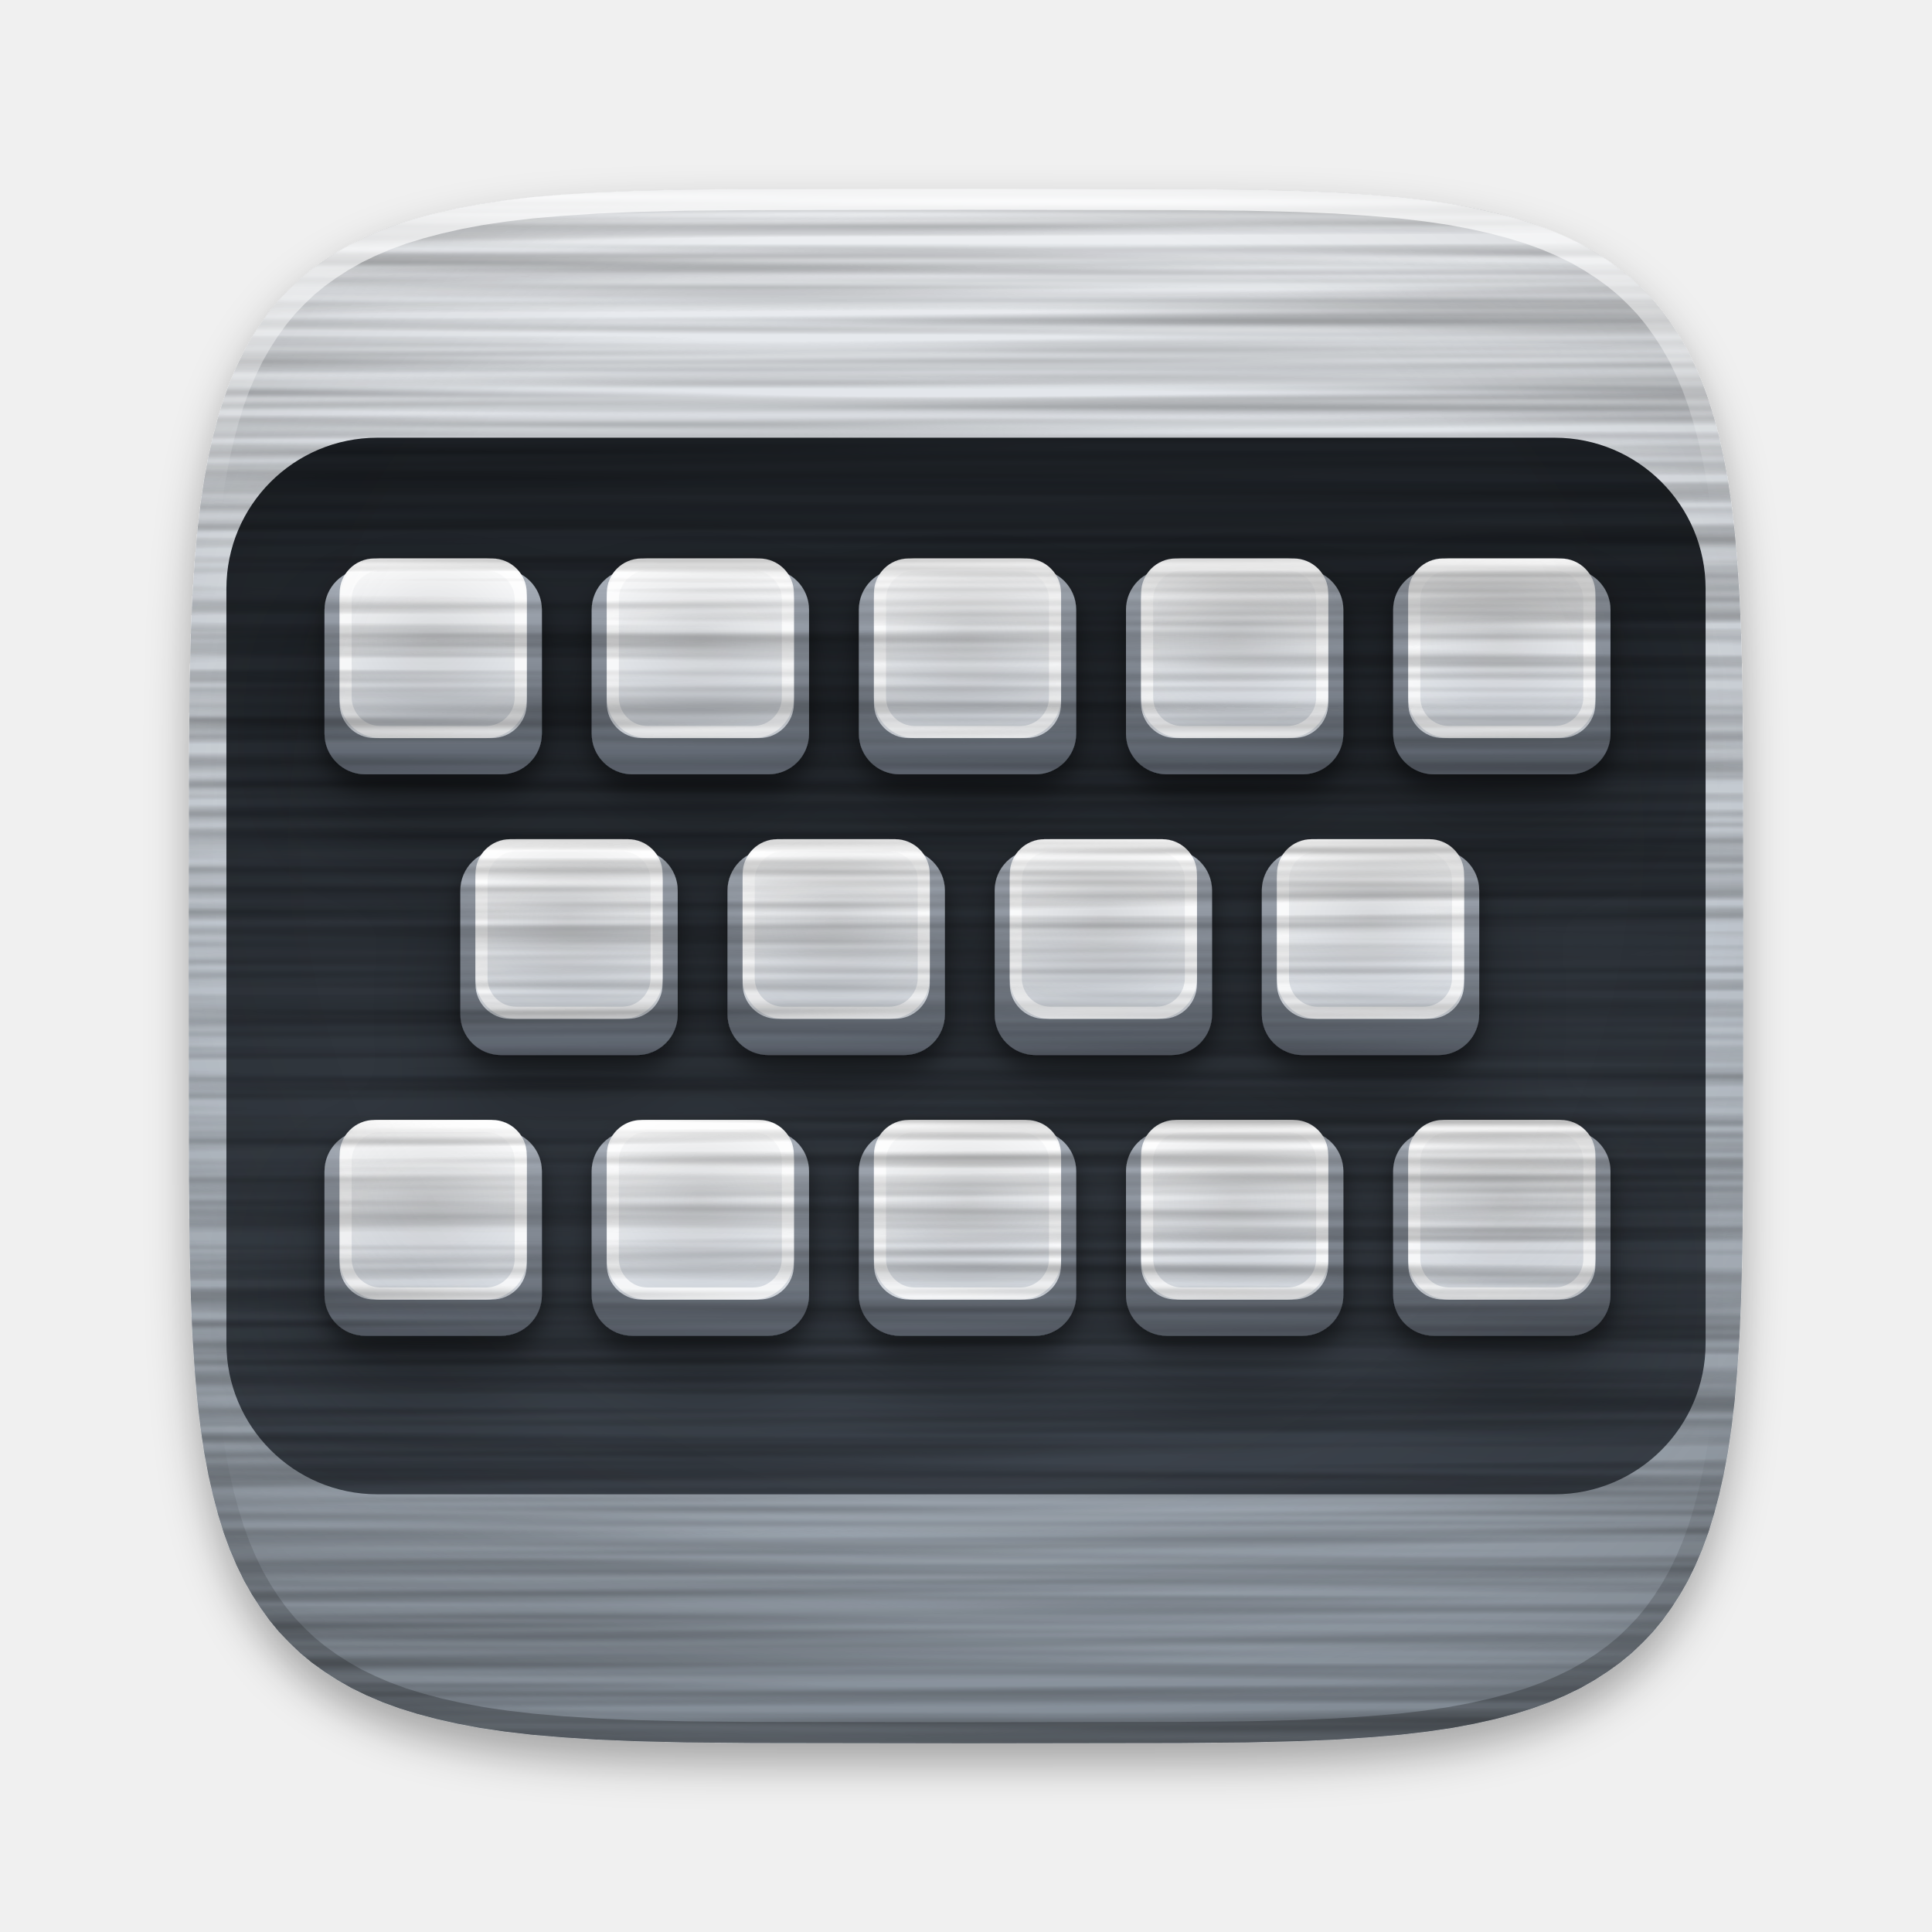
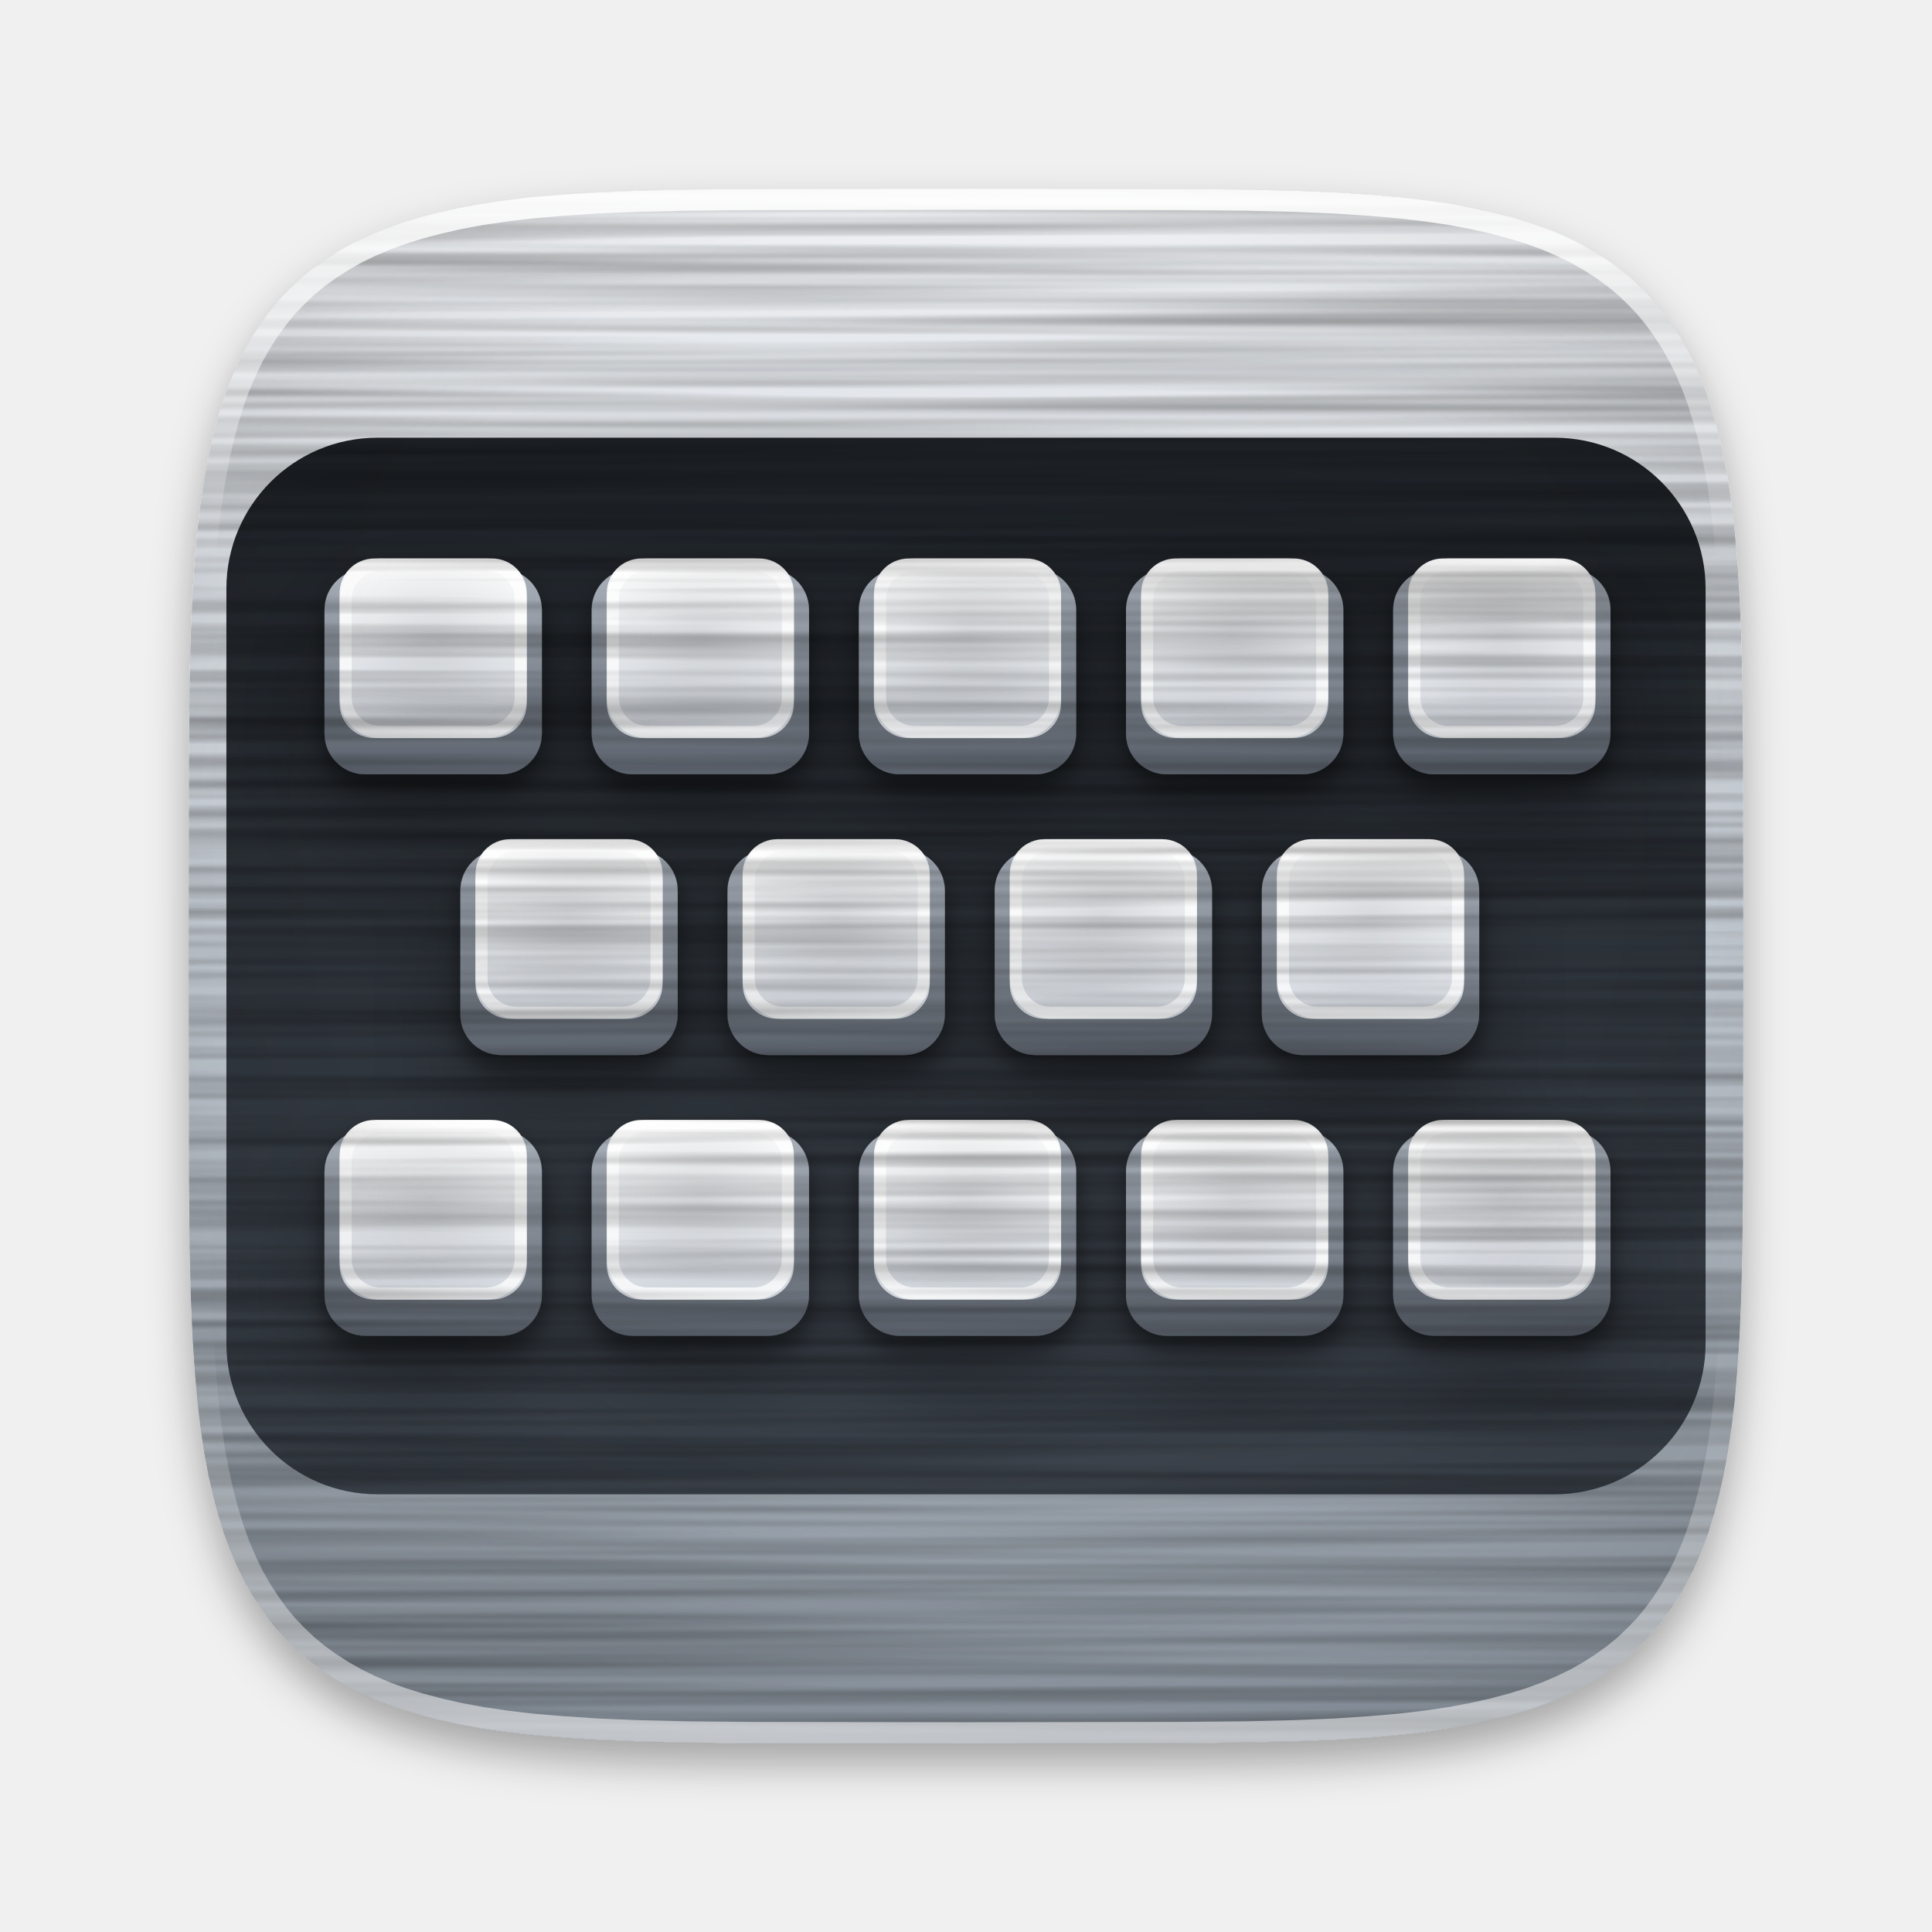
<svg xmlns="http://www.w3.org/2000/svg" width="128" height="128" viewBox="0 0 128 128">
  <defs>
    <filter id="drop" x="-20%" y="-20%" width="140%" height="150%">
      <feGaussianBlur in="SourceAlpha" stdDeviation="1.4" />
      <feOffset dy="1.4" />
      <feComponentTransfer>
        <feFuncA type="linear" slope=".32" />
      </feComponentTransfer>
      <feMerge>
        <feMergeNode />
        <feMergeNode in="SourceGraphic" />
      </feMerge>
    </filter>
    <filter id="cast" x="-40%" y="-40%" width="180%" height="200%">
      <feGaussianBlur in="SourceAlpha" stdDeviation="3.4" result="a" />
      <feOffset in="a" dy="3.6" result="a2" />
      <feComponentTransfer in="a2" result="amb">
        <feFuncA type="linear" slope=".3" />
      </feComponentTransfer>
      <feGaussianBlur in="SourceAlpha" stdDeviation=".7" result="c" />
      <feOffset in="c" dy=".9" result="c2" />
      <feComponentTransfer in="c2" result="con">
        <feFuncA type="linear" slope=".45" />
      </feComponentTransfer>
      <feMerge>
        <feMergeNode in="amb" />
        <feMergeNode in="con" />
        <feMergeNode in="SourceGraphic" />
      </feMerge>
    </filter>
    <filter id="soft" x="-40%" y="-40%" width="180%" height="180%">
      <feGaussianBlur stdDeviation="2.2" />
    </filter>
    <filter id="glowf" x="-40%" y="-40%" width="180%" height="180%">
      <feGaussianBlur stdDeviation="2.2" />
    </filter>
    <filter id="grain" x="0" y="0" width="100%" height="100%">
      <feTurbulence type="fractalNoise" baseFrequency="1.3" numOctaves="2" seed="7" />
      <feColorMatrix values="0 0 0 0 0  0 0 0 0 0  0 0 0 0 0  .55 0 0 0 -.2" />
    </filter>
    <filter id="brushed" x="0" y="0" width="100%" height="100%">
      <feTurbulence type="fractalNoise" baseFrequency="0.015 1.1" numOctaves="2" seed="4" />
      <feColorMatrix values="0 0 0 0 0  0 0 0 0 0  0 0 0 0 0  .6 0 0 0 -.2" />
    </filter>
    <radialGradient id="vig" cx=".5" cy=".42" r=".75">
      <stop offset=".55" stop-color="#000" stop-opacity="0" />
      <stop offset="1" stop-color="#000" stop-opacity=".16" />
    </radialGradient>
    <linearGradient id="rim" x1="0" y1="0" x2="0" y2="1">
-       <stop offset="0" stop-color="#fff" stop-opacity=".75" />
-       <stop offset=".2" stop-color="#fff" stop-opacity="0" />
-       <stop offset=".8" stop-color="#000" stop-opacity="0" />
-       <stop offset="1" stop-color="#000" stop-opacity=".28" />
+       <stop offset="0" stop-color="#fff" stop-opacity=".9" />
+       <stop offset=".24" stop-color="#fff" stop-opacity="0" />
+       <stop offset=".74" stop-color="#fff" stop-opacity="0" />
+       <stop offset="1" stop-color="#fff" stop-opacity=".55" />
    </linearGradient>
    <linearGradient id="chrome" x1="0" y1="0" x2="1" y2="0">
      <stop offset="0" stop-color="#5f656d" />
      <stop offset=".22" stop-color="#e9edf1" />
      <stop offset=".38" stop-color="#ffffff" />
      <stop offset=".55" stop-color="#aab1b9" />
      <stop offset=".78" stop-color="#e3e7ec" />
      <stop offset="1" stop-color="#565c64" />
    </linearGradient>
    <linearGradient id="chromev" x1="0" y1="0" x2="0" y2="1">
      <stop offset="0" stop-color="#ffffff" />
      <stop offset=".45" stop-color="#b3bac2" />
      <stop offset=".55" stop-color="#7d848d" />
      <stop offset="1" stop-color="#d9dde2" />
    </linearGradient>
    <linearGradient id="kctop" x1="0" y1="0" x2="0" y2="1">
      <stop offset="0" stop-color="#ffffff" />
      <stop offset="1" stop-color="#d3d8df" />
    </linearGradient>
    <linearGradient id="kcside" x1="0" y1="0" x2="0" y2="1">
      <stop offset="0" stop-color="#aab1bb" />
      <stop offset="1" stop-color="#5b626c" />
    </linearGradient>
    <radialGradient id="dish" cx=".5" cy=".45" r=".6">
      <stop offset="0" stop-color="#000" stop-opacity=".09" />
      <stop offset="1" stop-color="#000" stop-opacity="0" />
    </radialGradient>
    <pattern id="scan" width="2" height="2" patternUnits="userSpaceOnUse">
      <rect width="2" height="1" fill="#000" fill-opacity=".22" />
    </pattern>
    <clipPath id="clip">
      <path d="M115.50 64.00L115.48 78.11L115.44 82.61L115.36 85.87L115.25 88.52L115.10 90.79L114.93 92.78L114.72 94.57L114.48 96.20L114.20 97.69L113.89 99.07L113.55 100.35L113.18 101.55L112.77 102.67L112.32 103.72L111.84 104.71L111.31 105.64L110.75 106.51L110.16 107.33L109.52 108.11L108.83 108.83L108.11 109.52L107.33 110.16L106.51 110.75L105.64 111.31L104.71 111.84L103.72 112.32L102.67 112.77L101.55 113.18L100.35 113.55L99.07 113.89L97.69 114.20L96.20 114.48L94.57 114.72L92.78 114.93L90.79 115.10L88.52 115.25L85.87 115.36L82.61 115.44L78.11 115.48L64.00 115.50L49.89 115.48L45.39 115.44L42.13 115.36L39.48 115.25L37.21 115.10L35.22 114.93L33.43 114.72L31.80 114.48L30.31 114.20L28.93 113.89L27.65 113.55L26.45 113.18L25.33 112.77L24.28 112.32L23.29 111.84L22.36 111.31L21.49 110.75L20.67 110.16L19.89 109.52L19.17 108.83L18.48 108.11L17.84 107.33L17.25 106.51L16.69 105.64L16.16 104.71L15.68 103.72L15.23 102.67L14.82 101.55L14.45 100.35L14.11 99.07L13.80 97.69L13.52 96.20L13.28 94.57L13.07 92.78L12.90 90.79L12.75 88.52L12.64 85.87L12.56 82.61L12.52 78.11L12.50 64.00L12.52 49.89L12.56 45.39L12.64 42.13L12.75 39.48L12.90 37.21L13.07 35.22L13.28 33.43L13.52 31.80L13.80 30.31L14.11 28.93L14.45 27.65L14.82 26.45L15.23 25.33L15.68 24.28L16.16 23.29L16.69 22.36L17.25 21.49L17.84 20.67L18.48 19.89L19.17 19.17L19.89 18.48L20.67 17.84L21.49 17.25L22.36 16.69L23.29 16.16L24.28 15.68L25.33 15.23L26.45 14.82L27.65 14.45L28.93 14.11L30.31 13.80L31.80 13.52L33.43 13.28L35.22 13.07L37.21 12.90L39.48 12.75L42.13 12.64L45.39 12.56L49.89 12.52L64.00 12.50L78.11 12.52L82.61 12.56L85.87 12.64L88.52 12.75L90.79 12.90L92.78 13.07L94.57 13.28L96.20 13.52L97.69 13.80L99.07 14.11L100.35 14.45L101.55 14.82L102.67 15.23L103.72 15.68L104.71 16.16L105.64 16.69L106.51 17.25L107.33 17.84L108.11 18.48L108.83 19.17L109.52 19.89L110.16 20.67L110.75 21.49L111.31 22.36L111.84 23.29L112.32 24.28L112.77 25.33L113.18 26.45L113.55 27.65L113.89 28.93L114.20 30.31L114.48 31.80L114.72 33.43L114.93 35.22L115.10 37.21L115.25 39.48L115.36 42.13L115.44 45.39L115.48 49.89Z" />
    </clipPath>
    <clipPath id="scr">
      <path d="M104.50 64.00L104.49 75.09L104.45 78.63L104.39 81.20L104.30 83.28L104.19 85.06L104.05 86.63L103.88 88.04L103.70 89.32L103.48 90.49L103.24 91.58L102.97 92.59L102.67 93.53L102.35 94.41L102.00 95.24L101.62 96.01L101.21 96.74L100.77 97.43L100.30 98.08L99.79 98.69L99.26 99.26L98.69 99.79L98.08 100.30L97.43 100.77L96.74 101.21L96.01 101.62L95.24 102.00L94.41 102.35L93.53 102.67L92.59 102.97L91.58 103.24L90.49 103.48L89.32 103.70L88.04 103.88L86.63 104.05L85.06 104.19L83.28 104.30L81.20 104.39L78.63 104.45L75.09 104.49L64.00 104.50L52.91 104.49L49.37 104.45L46.80 104.39L44.72 104.30L42.94 104.19L41.37 104.05L39.96 103.88L38.68 103.70L37.51 103.48L36.42 103.24L35.41 102.97L34.47 102.67L33.59 102.35L32.76 102.00L31.99 101.62L31.26 101.21L30.57 100.77L29.92 100.30L29.31 99.79L28.74 99.26L28.21 98.69L27.70 98.08L27.23 97.43L26.79 96.74L26.38 96.01L26.00 95.24L25.65 94.41L25.33 93.53L25.03 92.59L24.76 91.58L24.52 90.49L24.30 89.32L24.12 88.04L23.95 86.63L23.81 85.06L23.70 83.28L23.61 81.20L23.55 78.63L23.51 75.09L23.50 64.00L23.51 52.91L23.55 49.37L23.61 46.80L23.70 44.72L23.81 42.94L23.95 41.37L24.12 39.96L24.30 38.68L24.52 37.51L24.76 36.42L25.03 35.41L25.33 34.47L25.65 33.59L26.00 32.76L26.38 31.99L26.79 31.26L27.23 30.57L27.70 29.92L28.21 29.31L28.74 28.74L29.31 28.21L29.92 27.70L30.57 27.23L31.26 26.79L31.99 26.38L32.76 26.00L33.59 25.65L34.47 25.33L35.41 25.03L36.42 24.76L37.51 24.52L38.68 24.30L39.96 24.12L41.37 23.95L42.94 23.81L44.72 23.70L46.80 23.61L49.37 23.55L52.91 23.51L64.00 23.50L75.09 23.51L78.63 23.55L81.20 23.61L83.28 23.70L85.06 23.81L86.63 23.95L88.04 24.12L89.32 24.30L90.49 24.52L91.58 24.76L92.59 25.03L93.53 25.33L94.41 25.65L95.24 26.00L96.01 26.38L96.74 26.79L97.43 27.23L98.08 27.70L98.69 28.21L99.26 28.74L99.79 29.31L100.30 29.92L100.77 30.57L101.21 31.26L101.62 31.99L102.00 32.76L102.35 33.59L102.67 34.47L102.97 35.41L103.24 36.42L103.48 37.51L103.70 38.68L103.88 39.96L104.05 41.37L104.19 42.94L104.30 44.72L104.39 46.80L104.45 49.37L104.49 52.91Z" />
    </clipPath>
    <linearGradient id="deck" x1="0" y1="0" x2="0" y2="1">
      <stop offset="0.000" stop-color="#eef0f3" />
      <stop offset="0.500" stop-color="#c3cad2" />
      <stop offset="1.000" stop-color="#8f99a4" />
    </linearGradient>
    <linearGradient id="wellg" x1="0" y1="0" x2="0" y2="1">
      <stop offset="0.000" stop-color="#1d2126" />
      <stop offset="1.000" stop-color="#3d444d" />
    </linearGradient>
  </defs>
  <g filter="url(#drop)">
    <path d="M115.50 64.00L115.48 78.11L115.44 82.61L115.36 85.87L115.25 88.52L115.10 90.79L114.93 92.78L114.72 94.57L114.48 96.20L114.20 97.69L113.89 99.07L113.55 100.35L113.18 101.55L112.77 102.67L112.32 103.72L111.84 104.71L111.31 105.64L110.75 106.51L110.16 107.33L109.52 108.11L108.83 108.83L108.11 109.52L107.33 110.16L106.51 110.75L105.64 111.31L104.71 111.84L103.72 112.32L102.67 112.77L101.55 113.18L100.35 113.55L99.07 113.89L97.69 114.20L96.20 114.48L94.57 114.72L92.78 114.93L90.79 115.10L88.52 115.25L85.87 115.36L82.61 115.44L78.11 115.48L64.00 115.50L49.89 115.48L45.39 115.44L42.13 115.36L39.48 115.25L37.21 115.10L35.22 114.93L33.43 114.72L31.80 114.48L30.31 114.20L28.93 113.89L27.65 113.55L26.45 113.18L25.33 112.77L24.28 112.32L23.29 111.84L22.36 111.31L21.49 110.75L20.67 110.16L19.89 109.52L19.17 108.83L18.48 108.11L17.84 107.33L17.25 106.51L16.69 105.64L16.16 104.71L15.68 103.72L15.23 102.67L14.82 101.55L14.45 100.35L14.11 99.07L13.80 97.69L13.52 96.20L13.28 94.57L13.07 92.78L12.90 90.79L12.75 88.52L12.64 85.87L12.56 82.61L12.52 78.11L12.50 64.00L12.52 49.89L12.56 45.39L12.64 42.13L12.75 39.48L12.90 37.21L13.07 35.22L13.28 33.43L13.52 31.80L13.80 30.31L14.11 28.93L14.45 27.65L14.82 26.45L15.23 25.33L15.68 24.28L16.16 23.29L16.69 22.36L17.25 21.49L17.84 20.67L18.48 19.89L19.17 19.17L19.89 18.48L20.67 17.84L21.49 17.25L22.36 16.69L23.29 16.16L24.28 15.68L25.33 15.23L26.45 14.82L27.65 14.45L28.93 14.11L30.31 13.80L31.80 13.52L33.43 13.28L35.22 13.07L37.21 12.90L39.48 12.75L42.13 12.64L45.39 12.56L49.89 12.52L64.00 12.50L78.11 12.52L82.61 12.56L85.87 12.64L88.52 12.75L90.79 12.90L92.78 13.07L94.57 13.28L96.20 13.52L97.69 13.80L99.07 14.11L100.35 14.45L101.55 14.82L102.67 15.23L103.72 15.68L104.71 16.16L105.64 16.69L106.51 17.25L107.33 17.84L108.11 18.48L108.83 19.17L109.52 19.89L110.16 20.67L110.75 21.49L111.31 22.36L111.84 23.29L112.32 24.28L112.77 25.33L113.18 26.45L113.55 27.65L113.89 28.93L114.20 30.31L114.48 31.80L114.72 33.43L114.93 35.22L115.10 37.21L115.25 39.48L115.36 42.13L115.44 45.39L115.48 49.89Z" fill="url(#deck)" />
  </g>
  <g clip-path="url(#clip)">
    <rect x="15" y="29" width="98" height="70" rx="10" fill="url(#wellg)" />
    <rect x="15" y="29" width="98" height="70" rx="10" fill="none" stroke="url(#groove)" stroke-width="1.4" />
    <g filter="url(#cast)">
      <rect x="21.5" y="37.7" width="14.4" height="13.6" rx="2.7" fill="url(#kcside)" />
      <rect x="22.5" y="37.0" width="12.4" height="11.9" rx="2.3" fill="url(#kctop)" />
      <rect x="22.5" y="37.0" width="12.4" height="11.9" rx="2.3" fill="url(#dish)" />
      <rect x="22.9" y="37.4" width="11.6" height="11.1" rx="2.3" fill="none" stroke="#fff" stroke-opacity=".75" stroke-width=".8" />
      <rect x="39.2" y="37.7" width="14.4" height="13.6" rx="2.7" fill="url(#kcside)" />
      <rect x="40.2" y="37.0" width="12.4" height="11.9" rx="2.3" fill="url(#kctop)" />
      <rect x="40.2" y="37.0" width="12.4" height="11.9" rx="2.3" fill="url(#dish)" />
      <rect x="40.6" y="37.4" width="11.6" height="11.1" rx="2.3" fill="none" stroke="#fff" stroke-opacity=".75" stroke-width=".8" />
      <rect x="56.9" y="37.7" width="14.4" height="13.6" rx="2.7" fill="url(#kcside)" />
      <rect x="57.9" y="37.0" width="12.4" height="11.9" rx="2.3" fill="url(#kctop)" />
      <rect x="57.9" y="37.0" width="12.4" height="11.9" rx="2.3" fill="url(#dish)" />
      <rect x="58.3" y="37.4" width="11.6" height="11.1" rx="2.3" fill="none" stroke="#fff" stroke-opacity=".75" stroke-width=".8" />
      <rect x="74.6" y="37.7" width="14.4" height="13.6" rx="2.7" fill="url(#kcside)" />
      <rect x="75.6" y="37.0" width="12.4" height="11.9" rx="2.3" fill="url(#kctop)" />
      <rect x="75.6" y="37.0" width="12.4" height="11.9" rx="2.3" fill="url(#dish)" />
      <rect x="76.0" y="37.4" width="11.6" height="11.1" rx="2.3" fill="none" stroke="#fff" stroke-opacity=".75" stroke-width=".8" />
      <rect x="92.3" y="37.7" width="14.4" height="13.6" rx="2.7" fill="url(#kcside)" />
      <rect x="93.3" y="37.0" width="12.4" height="11.9" rx="2.3" fill="url(#kctop)" />
      <rect x="93.3" y="37.0" width="12.4" height="11.9" rx="2.3" fill="url(#dish)" />
      <rect x="93.7" y="37.4" width="11.6" height="11.1" rx="2.3" fill="none" stroke="#fff" stroke-opacity=".75" stroke-width=".8" />
      <rect x="30.5" y="56.3" width="14.4" height="13.6" rx="2.7" fill="url(#kcside)" />
      <rect x="31.5" y="55.6" width="12.4" height="11.9" rx="2.3" fill="url(#kctop)" />
      <rect x="31.5" y="55.6" width="12.4" height="11.9" rx="2.3" fill="url(#dish)" />
      <rect x="31.9" y="56.0" width="11.6" height="11.1" rx="2.3" fill="none" stroke="#fff" stroke-opacity=".75" stroke-width=".8" />
      <rect x="48.2" y="56.3" width="14.4" height="13.6" rx="2.7" fill="url(#kcside)" />
      <rect x="49.2" y="55.6" width="12.4" height="11.9" rx="2.3" fill="url(#kctop)" />
      <rect x="49.2" y="55.6" width="12.4" height="11.9" rx="2.3" fill="url(#dish)" />
      <rect x="49.6" y="56.0" width="11.6" height="11.1" rx="2.3" fill="none" stroke="#fff" stroke-opacity=".75" stroke-width=".8" />
      <rect x="65.9" y="56.3" width="14.4" height="13.6" rx="2.7" fill="url(#kcside)" />
      <rect x="66.9" y="55.6" width="12.4" height="11.9" rx="2.3" fill="url(#kctop)" />
      <rect x="66.9" y="55.6" width="12.4" height="11.9" rx="2.3" fill="url(#dish)" />
      <rect x="67.3" y="56.0" width="11.6" height="11.1" rx="2.3" fill="none" stroke="#fff" stroke-opacity=".75" stroke-width=".8" />
      <rect x="83.6" y="56.3" width="14.4" height="13.6" rx="2.7" fill="url(#kcside)" />
      <rect x="84.6" y="55.6" width="12.4" height="11.9" rx="2.3" fill="url(#kctop)" />
      <rect x="84.6" y="55.6" width="12.4" height="11.9" rx="2.3" fill="url(#dish)" />
      <rect x="85.0" y="56.0" width="11.6" height="11.1" rx="2.3" fill="none" stroke="#fff" stroke-opacity=".75" stroke-width=".8" />
      <rect x="21.5" y="74.9" width="14.4" height="13.6" rx="2.7" fill="url(#kcside)" />
      <rect x="22.5" y="74.2" width="12.4" height="11.9" rx="2.3" fill="url(#kctop)" />
      <rect x="22.5" y="74.2" width="12.4" height="11.9" rx="2.3" fill="url(#dish)" />
      <rect x="22.9" y="74.6" width="11.6" height="11.1" rx="2.3" fill="none" stroke="#fff" stroke-opacity=".75" stroke-width=".8" />
      <rect x="39.2" y="74.9" width="14.4" height="13.6" rx="2.7" fill="url(#kcside)" />
      <rect x="40.2" y="74.2" width="12.4" height="11.9" rx="2.3" fill="url(#kctop)" />
      <rect x="40.2" y="74.2" width="12.4" height="11.9" rx="2.3" fill="url(#dish)" />
      <rect x="40.6" y="74.6" width="11.6" height="11.1" rx="2.3" fill="none" stroke="#fff" stroke-opacity=".75" stroke-width=".8" />
      <rect x="56.9" y="74.9" width="14.4" height="13.6" rx="2.7" fill="url(#kcside)" />
      <rect x="57.9" y="74.2" width="12.4" height="11.9" rx="2.3" fill="url(#kctop)" />
      <rect x="57.9" y="74.2" width="12.4" height="11.9" rx="2.3" fill="url(#dish)" />
      <rect x="58.3" y="74.6" width="11.6" height="11.1" rx="2.3" fill="none" stroke="#fff" stroke-opacity=".75" stroke-width=".8" />
      <rect x="74.6" y="74.9" width="14.4" height="13.6" rx="2.7" fill="url(#kcside)" />
      <rect x="75.6" y="74.2" width="12.4" height="11.9" rx="2.3" fill="url(#kctop)" />
      <rect x="75.6" y="74.2" width="12.4" height="11.9" rx="2.3" fill="url(#dish)" />
      <rect x="76.0" y="74.6" width="11.6" height="11.1" rx="2.3" fill="none" stroke="#fff" stroke-opacity=".75" stroke-width=".8" />
      <rect x="92.3" y="74.9" width="14.4" height="13.6" rx="2.7" fill="url(#kcside)" />
      <rect x="93.3" y="74.2" width="12.4" height="11.9" rx="2.3" fill="url(#kctop)" />
      <rect x="93.3" y="74.2" width="12.4" height="11.9" rx="2.3" fill="url(#dish)" />
      <rect x="93.7" y="74.6" width="11.6" height="11.1" rx="2.3" fill="none" stroke="#fff" stroke-opacity=".75" stroke-width=".8" />
    </g>
    <rect width="128" height="128" filter="url(#brushed)" opacity="1.2" />
    <path d="M115.50 64.00L115.48 78.11L115.44 82.61L115.36 85.87L115.25 88.52L115.10 90.79L114.93 92.78L114.72 94.57L114.48 96.20L114.20 97.69L113.89 99.07L113.55 100.35L113.18 101.55L112.77 102.67L112.32 103.72L111.84 104.71L111.31 105.64L110.75 106.51L110.16 107.33L109.52 108.11L108.83 108.83L108.11 109.52L107.33 110.16L106.51 110.75L105.64 111.31L104.71 111.84L103.72 112.32L102.67 112.77L101.55 113.18L100.35 113.55L99.07 113.89L97.69 114.20L96.20 114.48L94.57 114.72L92.78 114.93L90.79 115.10L88.52 115.25L85.87 115.36L82.61 115.44L78.11 115.48L64.00 115.50L49.89 115.48L45.39 115.44L42.13 115.36L39.48 115.25L37.21 115.10L35.22 114.93L33.43 114.72L31.80 114.48L30.31 114.20L28.93 113.89L27.65 113.55L26.45 113.18L25.33 112.77L24.28 112.32L23.29 111.84L22.36 111.31L21.49 110.75L20.67 110.16L19.89 109.52L19.17 108.83L18.48 108.11L17.84 107.33L17.25 106.51L16.69 105.64L16.16 104.71L15.68 103.72L15.23 102.67L14.82 101.55L14.45 100.35L14.11 99.07L13.80 97.69L13.52 96.20L13.28 94.57L13.07 92.78L12.90 90.79L12.75 88.52L12.64 85.87L12.56 82.61L12.52 78.11L12.50 64.00L12.52 49.89L12.56 45.39L12.64 42.13L12.75 39.48L12.90 37.21L13.07 35.22L13.28 33.43L13.52 31.80L13.80 30.31L14.11 28.93L14.45 27.65L14.82 26.45L15.23 25.33L15.68 24.28L16.16 23.29L16.69 22.36L17.25 21.49L17.84 20.67L18.48 19.89L19.17 19.17L19.89 18.48L20.67 17.84L21.49 17.25L22.36 16.69L23.29 16.16L24.28 15.68L25.33 15.23L26.45 14.82L27.65 14.45L28.93 14.11L30.31 13.80L31.80 13.52L33.43 13.28L35.22 13.07L37.21 12.90L39.48 12.75L42.13 12.64L45.39 12.56L49.89 12.52L64.00 12.50L78.11 12.52L82.61 12.56L85.87 12.64L88.52 12.75L90.79 12.90L92.78 13.07L94.57 13.28L96.20 13.52L97.69 13.80L99.07 14.11L100.35 14.45L101.55 14.82L102.67 15.23L103.72 15.68L104.71 16.16L105.64 16.69L106.51 17.25L107.33 17.84L108.11 18.48L108.83 19.17L109.52 19.89L110.16 20.67L110.75 21.49L111.31 22.36L111.84 23.29L112.32 24.28L112.77 25.33L113.18 26.45L113.55 27.65L113.89 28.93L114.20 30.31L114.48 31.80L114.72 33.43L114.93 35.22L115.10 37.21L115.25 39.48L115.36 42.13L115.44 45.39L115.48 49.89Z" fill="url(#vig)" />
    <path d="M115.50 64.00L115.48 78.11L115.44 82.61L115.36 85.87L115.25 88.52L115.10 90.79L114.93 92.78L114.72 94.57L114.48 96.20L114.20 97.69L113.89 99.07L113.55 100.35L113.18 101.55L112.77 102.67L112.32 103.72L111.84 104.71L111.31 105.64L110.75 106.51L110.16 107.33L109.52 108.11L108.83 108.83L108.11 109.52L107.33 110.16L106.51 110.75L105.64 111.31L104.71 111.84L103.72 112.32L102.67 112.77L101.55 113.18L100.35 113.55L99.07 113.89L97.69 114.20L96.20 114.48L94.57 114.72L92.78 114.93L90.79 115.10L88.52 115.25L85.87 115.36L82.61 115.44L78.11 115.48L64.00 115.50L49.89 115.48L45.39 115.44L42.13 115.36L39.48 115.25L37.21 115.10L35.22 114.93L33.43 114.72L31.80 114.48L30.31 114.20L28.93 113.89L27.65 113.55L26.45 113.18L25.33 112.77L24.28 112.32L23.29 111.84L22.36 111.31L21.49 110.75L20.67 110.16L19.89 109.52L19.17 108.83L18.48 108.11L17.84 107.33L17.25 106.51L16.69 105.64L16.16 104.71L15.68 103.72L15.23 102.67L14.82 101.55L14.45 100.35L14.11 99.07L13.80 97.69L13.52 96.20L13.28 94.57L13.07 92.78L12.90 90.79L12.75 88.52L12.64 85.87L12.56 82.61L12.52 78.11L12.50 64.00L12.52 49.89L12.56 45.39L12.64 42.13L12.75 39.48L12.90 37.21L13.07 35.22L13.28 33.43L13.52 31.80L13.80 30.31L14.11 28.93L14.45 27.65L14.82 26.45L15.23 25.33L15.68 24.28L16.16 23.29L16.69 22.36L17.25 21.49L17.84 20.67L18.48 19.89L19.17 19.17L19.89 18.48L20.67 17.84L21.49 17.25L22.36 16.69L23.29 16.16L24.28 15.68L25.33 15.23L26.45 14.82L27.65 14.45L28.93 14.11L30.31 13.80L31.80 13.52L33.43 13.28L35.22 13.07L37.21 12.90L39.48 12.75L42.13 12.64L45.39 12.56L49.89 12.52L64.00 12.50L78.11 12.52L82.61 12.56L85.87 12.64L88.52 12.75L90.79 12.90L92.78 13.07L94.57 13.28L96.20 13.52L97.69 13.80L99.07 14.11L100.35 14.45L101.55 14.82L102.67 15.23L103.72 15.68L104.71 16.16L105.64 16.69L106.51 17.25L107.33 17.84L108.11 18.48L108.83 19.17L109.52 19.89L110.16 20.67L110.75 21.49L111.31 22.36L111.84 23.29L112.32 24.28L112.77 25.33L113.18 26.45L113.55 27.65L113.89 28.93L114.20 30.31L114.48 31.80L114.72 33.43L114.93 35.22L115.10 37.21L115.25 39.48L115.36 42.13L115.44 45.39L115.48 49.89Z" fill="none" stroke="url(#rim)" stroke-width="2.8" />
  </g>
</svg>
